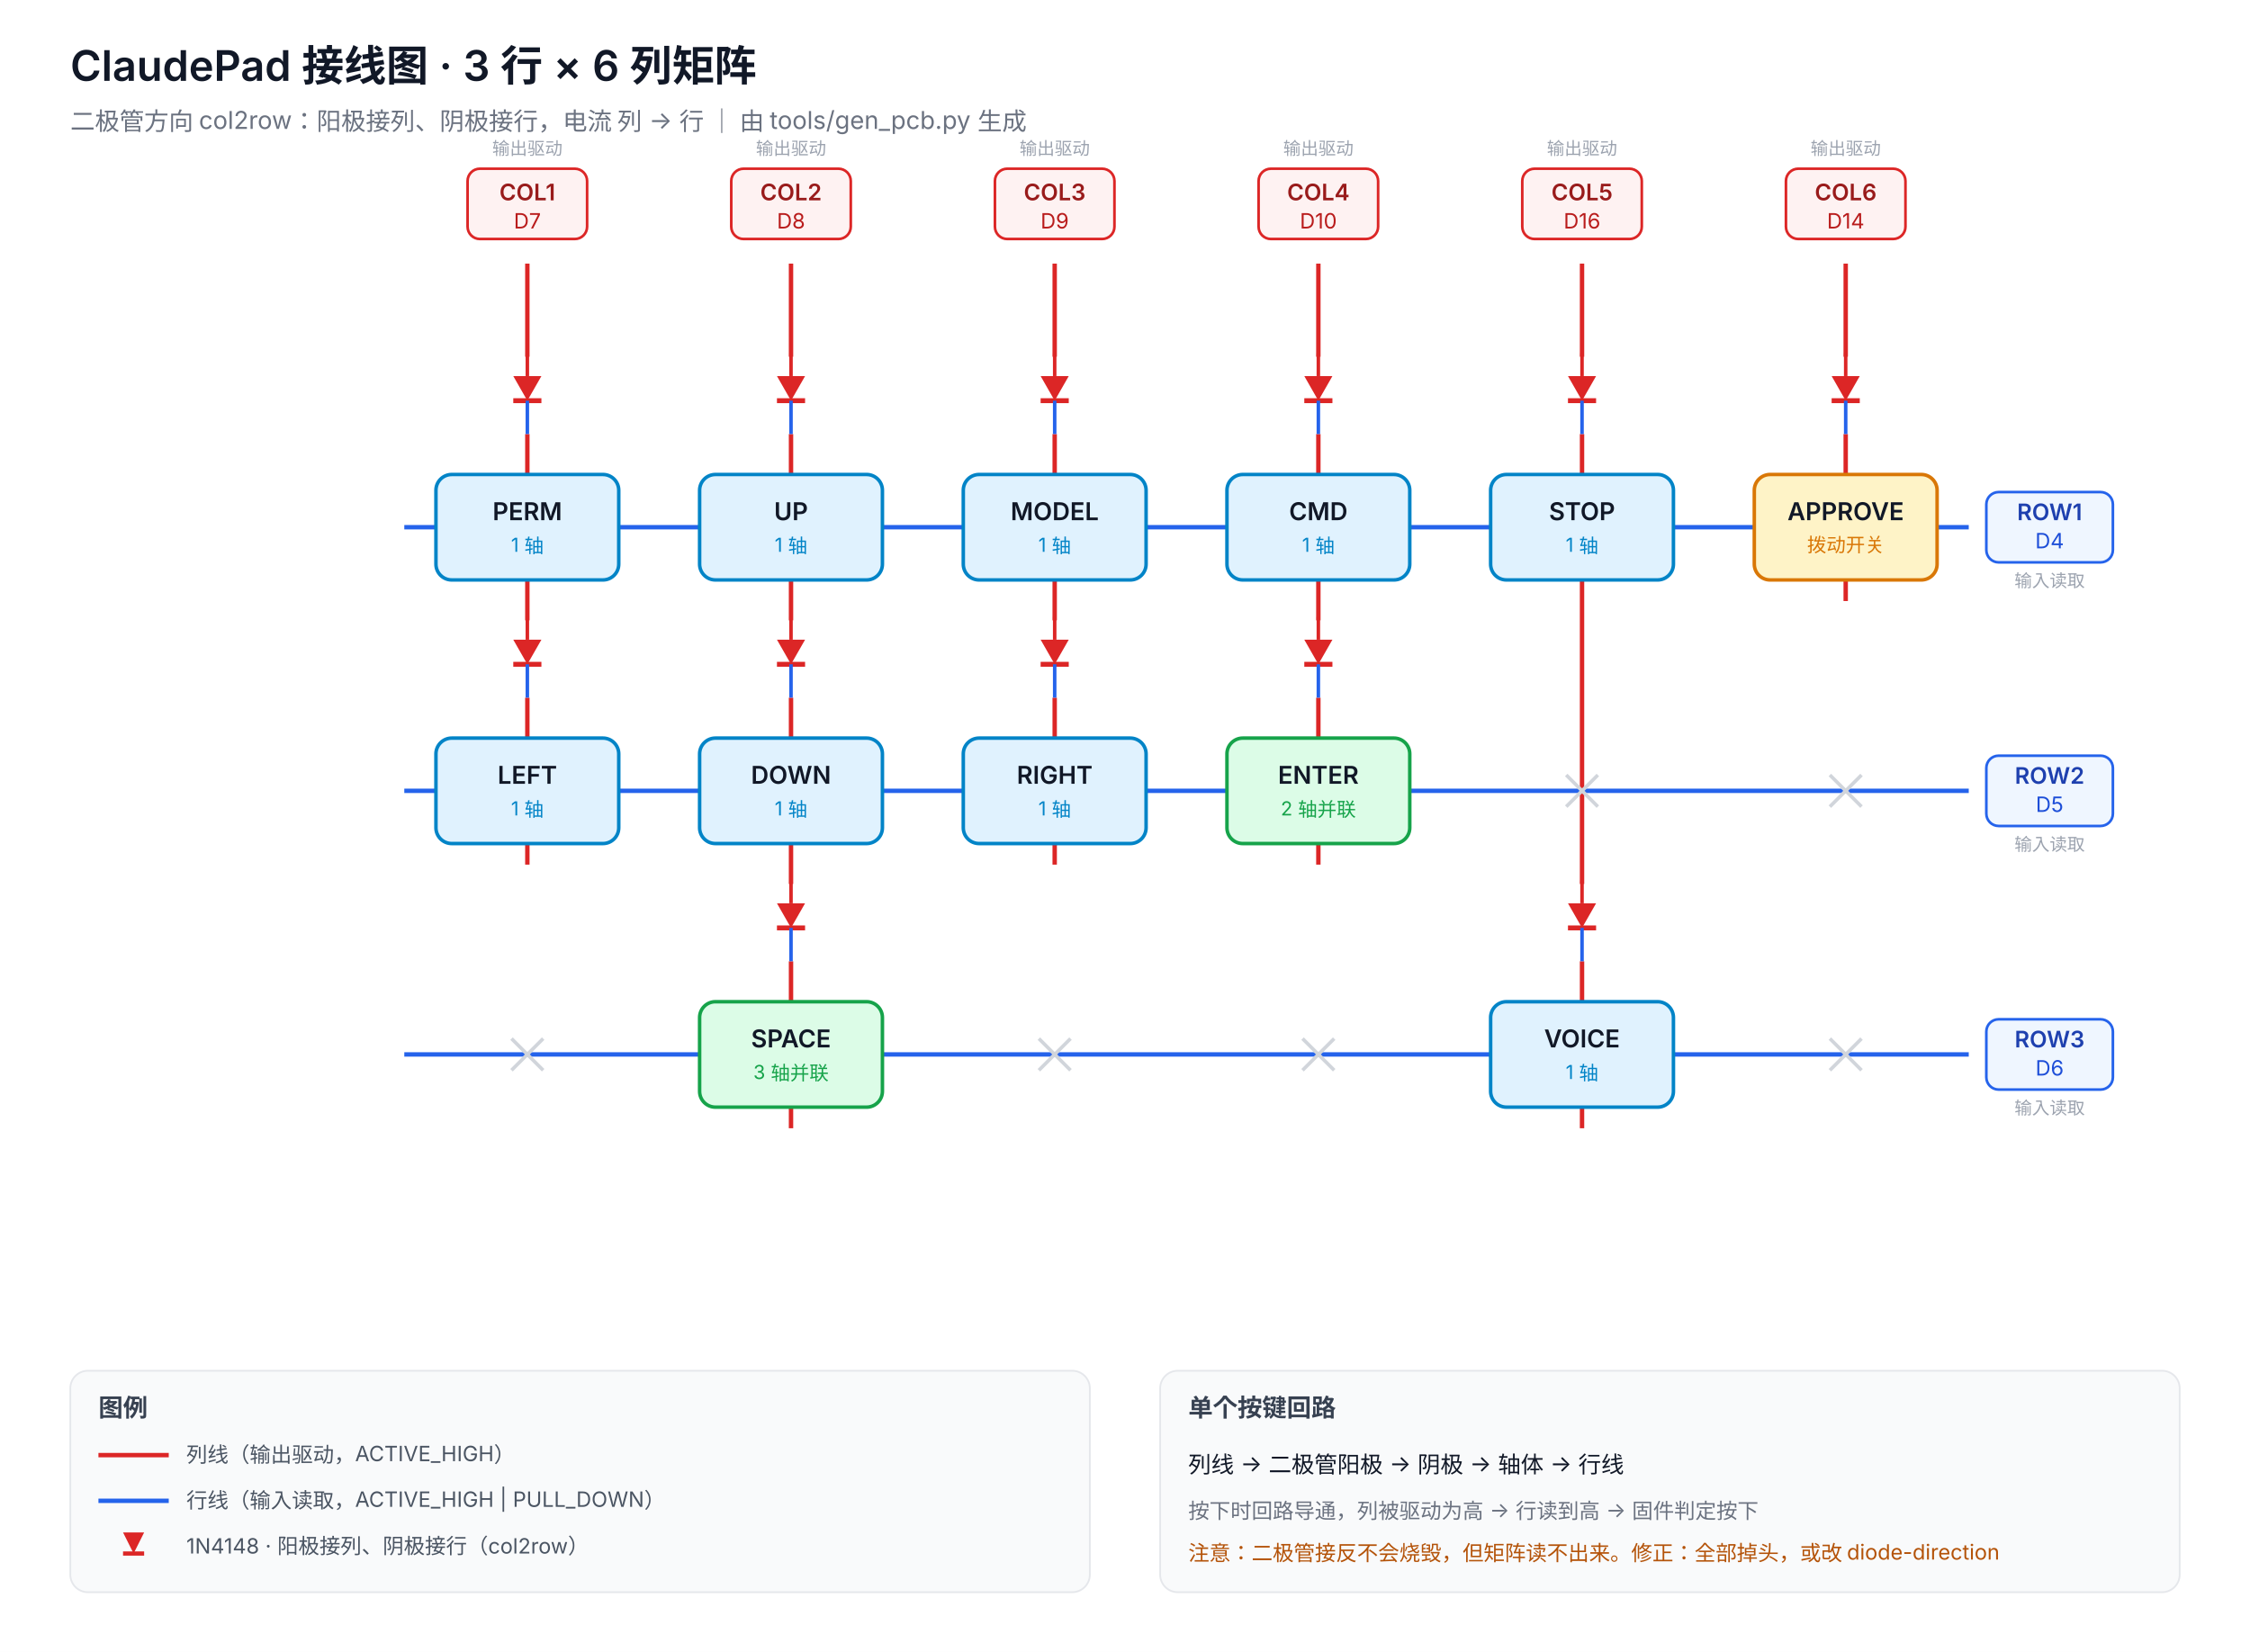
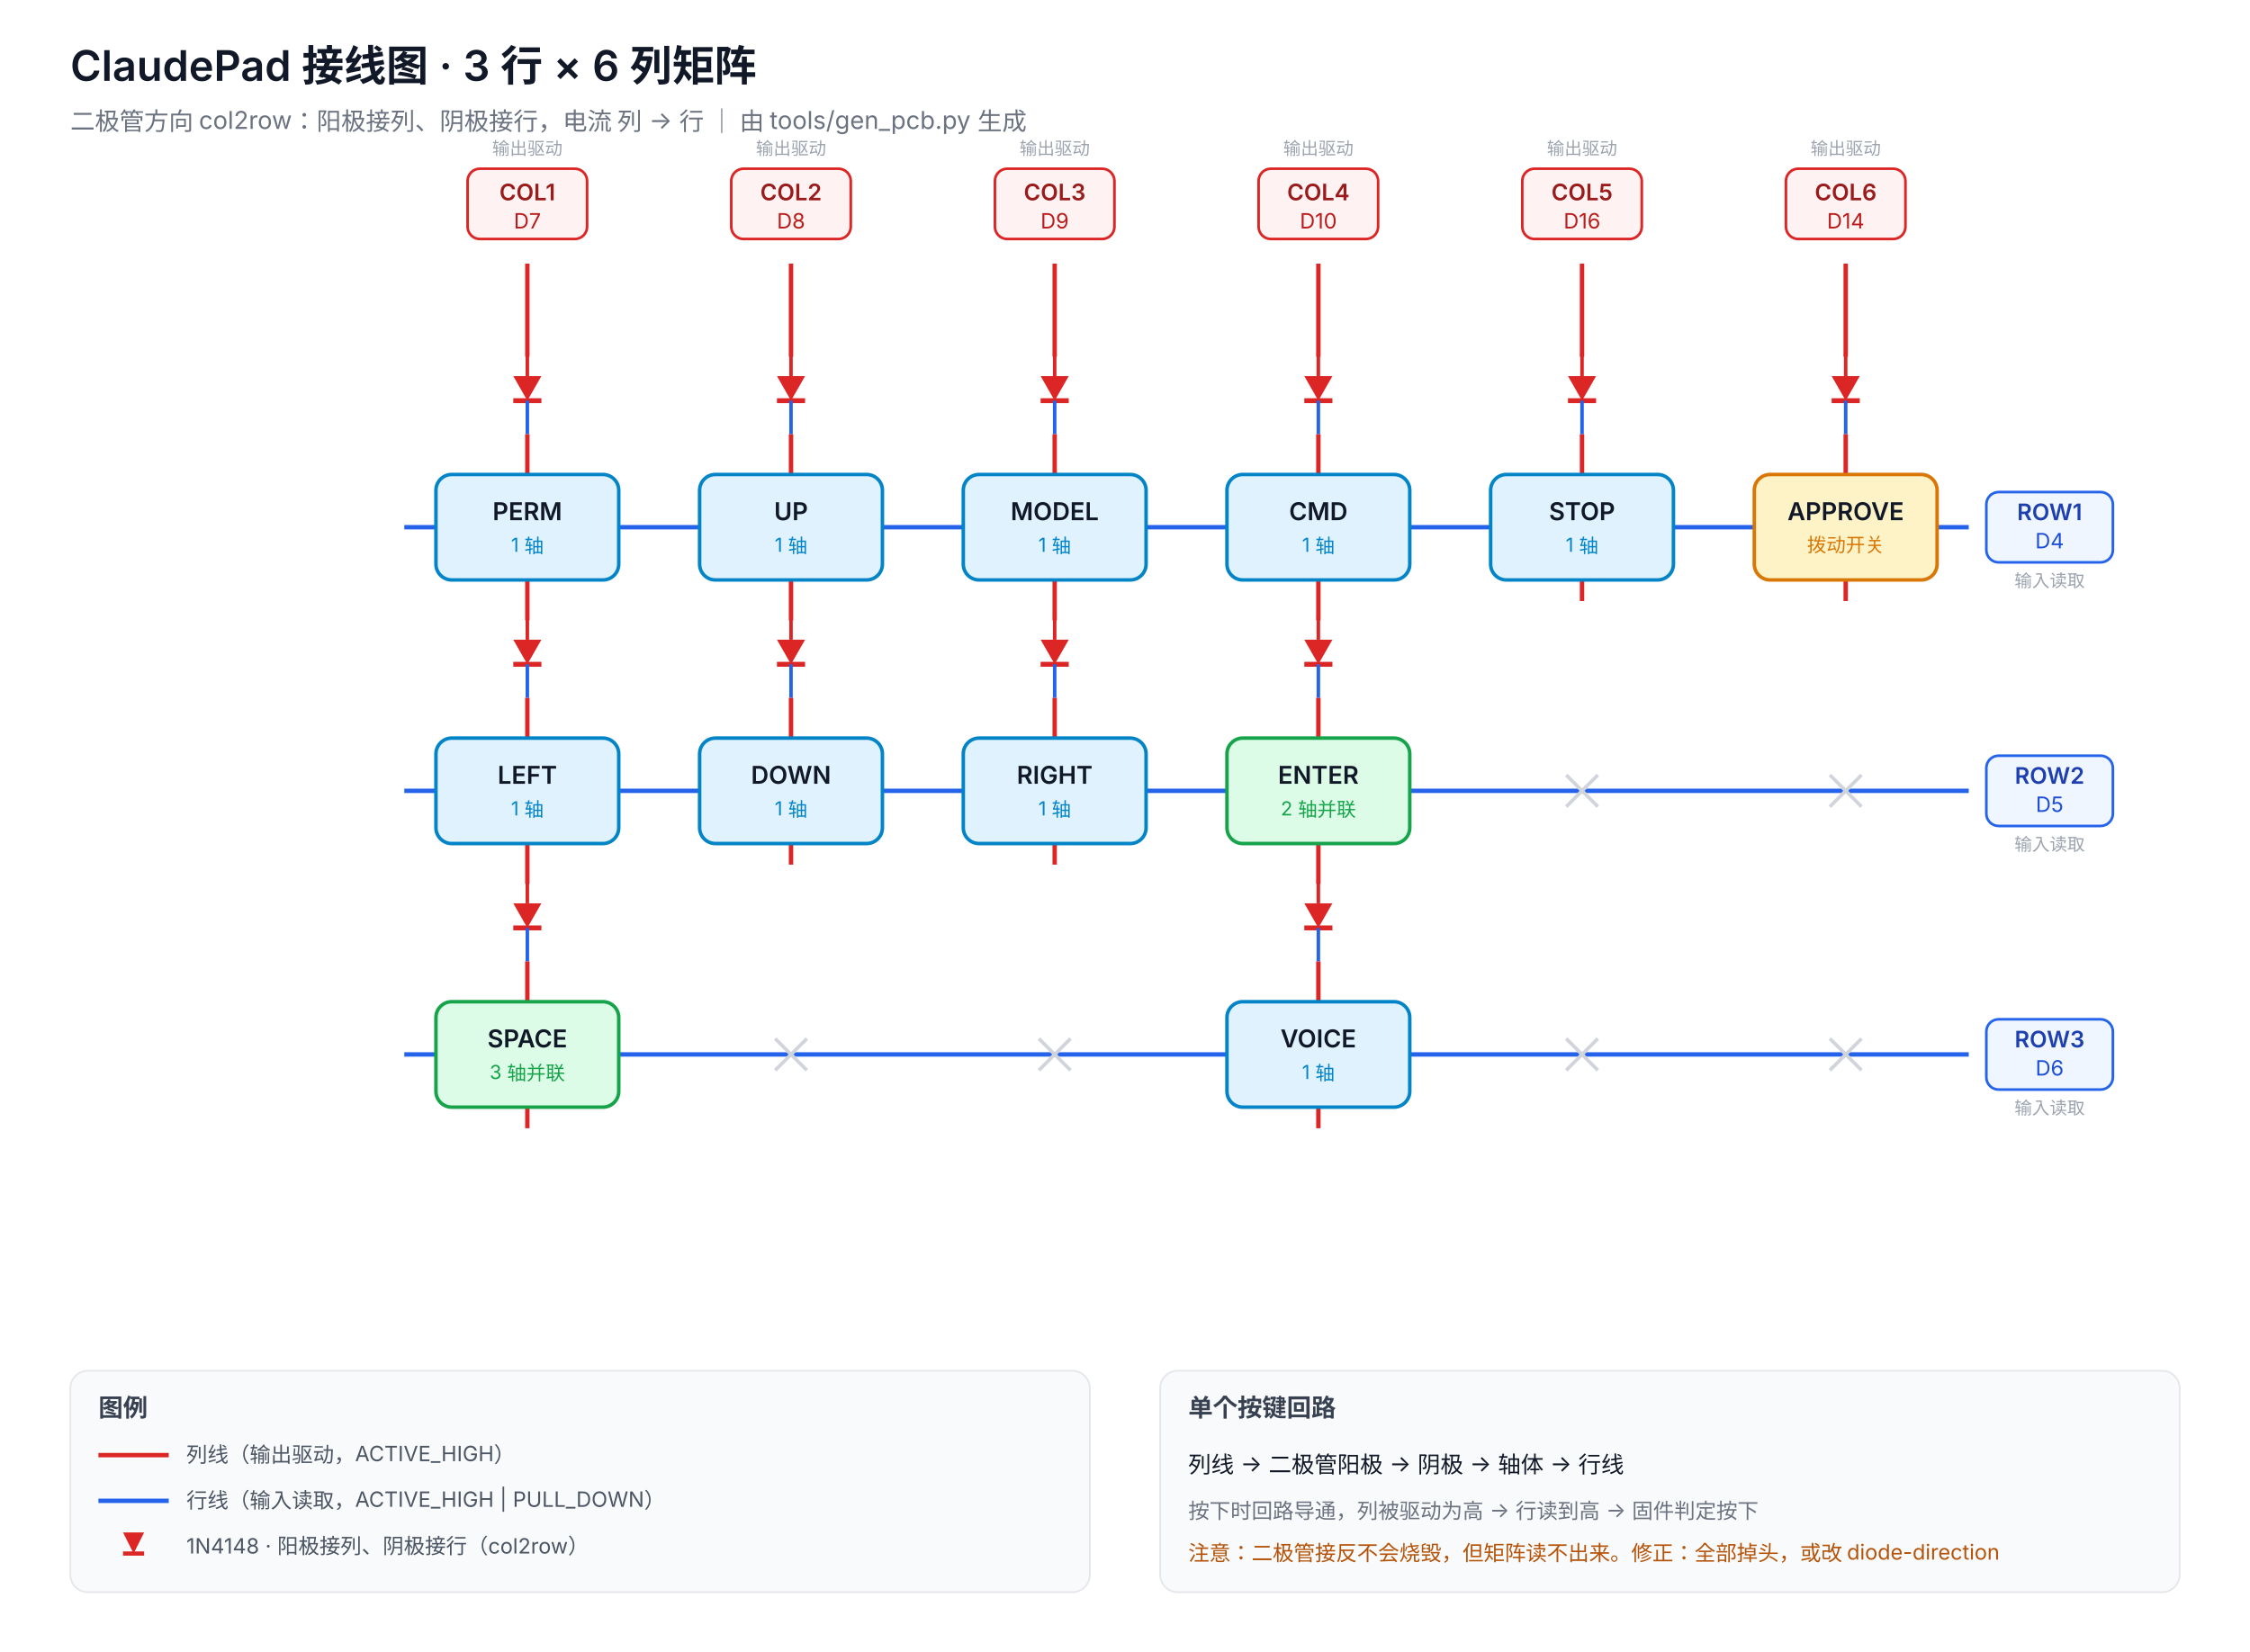
<svg xmlns="http://www.w3.org/2000/svg" viewBox="0 0 1280 940" width="1280" height="940" font-family="-apple-system, Segoe UI, Microsoft YaHei, sans-serif">
  <rect width="100%" height="100%" fill="#ffffff" />
  <text x="40.0" y="46.0" font-size="24" fill="#111827" text-anchor="start" font-weight="600">ClaudePad 接线图 · 3 行 × 6 列矩阵</text>
  <text x="40.0" y="74.0" font-size="14" fill="#6b7280" text-anchor="start">二极管方向 col2row：阳极接列、阴极接行，电流 列 → 行 ｜ 由 tools/gen_pcb.py 生成</text>
-   <line x1="300.0" y1="150.0" x2="300.0" y2="492.0" stroke="#dc2626" stroke-width="2.5" />
-   <line x1="450.0" y1="150.0" x2="450.0" y2="642.0" stroke="#dc2626" stroke-width="2.5" />
+   <line x1="300.0" y1="150.0" x2="300.0" y2="642.0" stroke="#dc2626" stroke-width="2.5" />
+   <line x1="450.0" y1="150.0" x2="450.0" y2="492.0" stroke="#dc2626" stroke-width="2.5" />
  <line x1="600.0" y1="150.0" x2="600.0" y2="492.0" stroke="#dc2626" stroke-width="2.5" />
-   <line x1="750.0" y1="150.0" x2="750.0" y2="492.0" stroke="#dc2626" stroke-width="2.5" />
-   <line x1="900.0" y1="150.0" x2="900.0" y2="642.0" stroke="#dc2626" stroke-width="2.5" />
+   <line x1="750.0" y1="150.0" x2="750.0" y2="642.0" stroke="#dc2626" stroke-width="2.5" />
+   <line x1="900.0" y1="150.0" x2="900.0" y2="342.0" stroke="#dc2626" stroke-width="2.5" />
  <line x1="1050.0" y1="150.0" x2="1050.0" y2="342.0" stroke="#dc2626" stroke-width="2.5" />
  <line x1="230.0" y1="300.0" x2="1120.0" y2="300.0" stroke="#2563eb" stroke-width="2.5" />
  <line x1="230.0" y1="450.0" x2="1120.0" y2="450.0" stroke="#2563eb" stroke-width="2.5" />
  <line x1="230.0" y1="600.0" x2="1120.0" y2="600.0" stroke="#2563eb" stroke-width="2.5" />
  <text x="300.0" y="88.0" font-size="10" fill="#9ca3af" text-anchor="middle">输出驱动</text>
  <rect x="266.0" y="96.0" width="68.0" height="40.0" rx="7" fill="#fef2f2" stroke="#dc2626" stroke-width="1.5" />
  <text x="300.0" y="114.0" font-size="13" fill="#991b1b" text-anchor="middle" font-weight="600">COL1</text>
  <text x="300.0" y="130.0" font-size="12" fill="#b91c1c" text-anchor="middle">D7</text>
  <text x="450.0" y="88.0" font-size="10" fill="#9ca3af" text-anchor="middle">输出驱动</text>
  <rect x="416.0" y="96.0" width="68.0" height="40.0" rx="7" fill="#fef2f2" stroke="#dc2626" stroke-width="1.5" />
  <text x="450.0" y="114.0" font-size="13" fill="#991b1b" text-anchor="middle" font-weight="600">COL2</text>
  <text x="450.0" y="130.0" font-size="12" fill="#b91c1c" text-anchor="middle">D8</text>
  <text x="600.0" y="88.0" font-size="10" fill="#9ca3af" text-anchor="middle">输出驱动</text>
  <rect x="566.0" y="96.0" width="68.0" height="40.0" rx="7" fill="#fef2f2" stroke="#dc2626" stroke-width="1.5" />
  <text x="600.0" y="114.0" font-size="13" fill="#991b1b" text-anchor="middle" font-weight="600">COL3</text>
  <text x="600.0" y="130.0" font-size="12" fill="#b91c1c" text-anchor="middle">D9</text>
  <text x="750.0" y="88.0" font-size="10" fill="#9ca3af" text-anchor="middle">输出驱动</text>
  <rect x="716.0" y="96.0" width="68.0" height="40.0" rx="7" fill="#fef2f2" stroke="#dc2626" stroke-width="1.5" />
  <text x="750.0" y="114.0" font-size="13" fill="#991b1b" text-anchor="middle" font-weight="600">COL4</text>
  <text x="750.0" y="130.0" font-size="12" fill="#b91c1c" text-anchor="middle">D10</text>
  <text x="900.0" y="88.0" font-size="10" fill="#9ca3af" text-anchor="middle">输出驱动</text>
  <rect x="866.0" y="96.0" width="68.0" height="40.0" rx="7" fill="#fef2f2" stroke="#dc2626" stroke-width="1.5" />
  <text x="900.0" y="114.0" font-size="13" fill="#991b1b" text-anchor="middle" font-weight="600">COL5</text>
  <text x="900.0" y="130.0" font-size="12" fill="#b91c1c" text-anchor="middle">D16</text>
  <text x="1050.0" y="88.0" font-size="10" fill="#9ca3af" text-anchor="middle">输出驱动</text>
  <rect x="1016.0" y="96.0" width="68.0" height="40.0" rx="7" fill="#fef2f2" stroke="#dc2626" stroke-width="1.5" />
  <text x="1050.0" y="114.0" font-size="13" fill="#991b1b" text-anchor="middle" font-weight="600">COL6</text>
  <text x="1050.0" y="130.0" font-size="12" fill="#b91c1c" text-anchor="middle">D14</text>
  <rect x="1130.0" y="280.0" width="72.0" height="40.0" rx="7" fill="#eff6ff" stroke="#2563eb" stroke-width="1.5" />
  <text x="1166.0" y="296.0" font-size="13" fill="#1e40af" text-anchor="middle" font-weight="600">ROW1</text>
  <text x="1166.0" y="312.0" font-size="12" fill="#1d4ed8" text-anchor="middle">D4</text>
  <text x="1166.0" y="334.0" font-size="10" fill="#9ca3af" text-anchor="middle">输入读取</text>
  <rect x="1130.0" y="430.0" width="72.0" height="40.0" rx="7" fill="#eff6ff" stroke="#2563eb" stroke-width="1.5" />
  <text x="1166.0" y="446.0" font-size="13" fill="#1e40af" text-anchor="middle" font-weight="600">ROW2</text>
  <text x="1166.0" y="462.0" font-size="12" fill="#1d4ed8" text-anchor="middle">D5</text>
  <text x="1166.0" y="484.0" font-size="10" fill="#9ca3af" text-anchor="middle">输入读取</text>
  <rect x="1130.0" y="580.0" width="72.0" height="40.0" rx="7" fill="#eff6ff" stroke="#2563eb" stroke-width="1.5" />
  <text x="1166.0" y="596.0" font-size="13" fill="#1e40af" text-anchor="middle" font-weight="600">ROW3</text>
  <text x="1166.0" y="612.0" font-size="12" fill="#1d4ed8" text-anchor="middle">D6</text>
  <text x="1166.0" y="634.0" font-size="10" fill="#9ca3af" text-anchor="middle">输入读取</text>
  <rect x="287.0" y="203.0" width="26.0" height="44.0" rx="0" fill="#ffffff" stroke="none" stroke-width="1" />
  <line x1="300.0" y1="201.0" x2="300.0" y2="214.0" stroke="#dc2626" stroke-width="2" />
  <polygon points="292.0,214.0 308.0,214.0 300.0,228.0" fill="#dc2626" stroke="none" stroke-width="1" />
  <line x1="292.0" y1="228.0" x2="308.0" y2="228.0" stroke="#dc2626" stroke-width="2.8" />
  <line x1="300.0" y1="228.0" x2="300.0" y2="247.0" stroke="#2563eb" stroke-width="2" />
  <rect x="248.0" y="270.0" width="104.0" height="60.0" rx="9" fill="#e0f2fe" stroke="#0284c7" stroke-width="2" />
  <text x="300.0" y="296.0" font-size="14" fill="#111827" text-anchor="middle" font-weight="600">PERM</text>
  <text x="300.0" y="314.0" font-size="11" fill="#0284c7" text-anchor="middle">1 轴</text>
  <rect x="437.0" y="203.0" width="26.0" height="44.0" rx="0" fill="#ffffff" stroke="none" stroke-width="1" />
  <line x1="450.0" y1="201.0" x2="450.0" y2="214.0" stroke="#dc2626" stroke-width="2" />
  <polygon points="442.0,214.0 458.0,214.0 450.0,228.0" fill="#dc2626" stroke="none" stroke-width="1" />
  <line x1="442.0" y1="228.0" x2="458.0" y2="228.0" stroke="#dc2626" stroke-width="2.8" />
  <line x1="450.0" y1="228.0" x2="450.0" y2="247.0" stroke="#2563eb" stroke-width="2" />
  <rect x="398.0" y="270.0" width="104.0" height="60.0" rx="9" fill="#e0f2fe" stroke="#0284c7" stroke-width="2" />
  <text x="450.0" y="296.0" font-size="14" fill="#111827" text-anchor="middle" font-weight="600">UP</text>
  <text x="450.0" y="314.0" font-size="11" fill="#0284c7" text-anchor="middle">1 轴</text>
  <rect x="587.0" y="203.0" width="26.0" height="44.0" rx="0" fill="#ffffff" stroke="none" stroke-width="1" />
  <line x1="600.0" y1="201.0" x2="600.0" y2="214.0" stroke="#dc2626" stroke-width="2" />
  <polygon points="592.0,214.0 608.0,214.0 600.0,228.0" fill="#dc2626" stroke="none" stroke-width="1" />
  <line x1="592.0" y1="228.0" x2="608.0" y2="228.0" stroke="#dc2626" stroke-width="2.8" />
  <line x1="600.0" y1="228.0" x2="600.0" y2="247.0" stroke="#2563eb" stroke-width="2" />
  <rect x="548.0" y="270.0" width="104.0" height="60.0" rx="9" fill="#e0f2fe" stroke="#0284c7" stroke-width="2" />
  <text x="600.0" y="296.0" font-size="14" fill="#111827" text-anchor="middle" font-weight="600">MODEL</text>
  <text x="600.0" y="314.0" font-size="11" fill="#0284c7" text-anchor="middle">1 轴</text>
  <rect x="737.0" y="203.0" width="26.0" height="44.0" rx="0" fill="#ffffff" stroke="none" stroke-width="1" />
  <line x1="750.0" y1="201.0" x2="750.0" y2="214.0" stroke="#dc2626" stroke-width="2" />
  <polygon points="742.0,214.0 758.0,214.0 750.0,228.0" fill="#dc2626" stroke="none" stroke-width="1" />
  <line x1="742.0" y1="228.0" x2="758.0" y2="228.0" stroke="#dc2626" stroke-width="2.8" />
  <line x1="750.0" y1="228.0" x2="750.0" y2="247.0" stroke="#2563eb" stroke-width="2" />
  <rect x="698.0" y="270.0" width="104.0" height="60.0" rx="9" fill="#e0f2fe" stroke="#0284c7" stroke-width="2" />
  <text x="750.0" y="296.0" font-size="14" fill="#111827" text-anchor="middle" font-weight="600">CMD</text>
  <text x="750.0" y="314.0" font-size="11" fill="#0284c7" text-anchor="middle">1 轴</text>
  <rect x="887.0" y="203.0" width="26.0" height="44.0" rx="0" fill="#ffffff" stroke="none" stroke-width="1" />
  <line x1="900.0" y1="201.0" x2="900.0" y2="214.0" stroke="#dc2626" stroke-width="2" />
  <polygon points="892.0,214.0 908.0,214.0 900.0,228.0" fill="#dc2626" stroke="none" stroke-width="1" />
  <line x1="892.0" y1="228.0" x2="908.0" y2="228.0" stroke="#dc2626" stroke-width="2.8" />
  <line x1="900.0" y1="228.0" x2="900.0" y2="247.0" stroke="#2563eb" stroke-width="2" />
  <rect x="848.0" y="270.0" width="104.0" height="60.0" rx="9" fill="#e0f2fe" stroke="#0284c7" stroke-width="2" />
  <text x="900.0" y="296.0" font-size="14" fill="#111827" text-anchor="middle" font-weight="600">STOP</text>
  <text x="900.0" y="314.0" font-size="11" fill="#0284c7" text-anchor="middle">1 轴</text>
  <rect x="1037.0" y="203.0" width="26.0" height="44.0" rx="0" fill="#ffffff" stroke="none" stroke-width="1" />
  <line x1="1050.0" y1="201.0" x2="1050.0" y2="214.0" stroke="#dc2626" stroke-width="2" />
  <polygon points="1042.0,214.0 1058.0,214.0 1050.0,228.0" fill="#dc2626" stroke="none" stroke-width="1" />
  <line x1="1042.0" y1="228.0" x2="1058.0" y2="228.0" stroke="#dc2626" stroke-width="2.8" />
  <line x1="1050.0" y1="228.0" x2="1050.0" y2="247.0" stroke="#2563eb" stroke-width="2" />
  <rect x="998.0" y="270.0" width="104.0" height="60.0" rx="9" fill="#fef3c7" stroke="#d97706" stroke-width="2" />
  <text x="1050.0" y="296.0" font-size="14" fill="#111827" text-anchor="middle" font-weight="600">APPROVE</text>
  <text x="1050.0" y="314.0" font-size="11" fill="#d97706" text-anchor="middle">拨动开关</text>
  <rect x="287.0" y="353.0" width="26.0" height="44.0" rx="0" fill="#ffffff" stroke="none" stroke-width="1" />
  <line x1="300.0" y1="351.0" x2="300.0" y2="364.0" stroke="#dc2626" stroke-width="2" />
  <polygon points="292.0,364.0 308.0,364.0 300.0,378.0" fill="#dc2626" stroke="none" stroke-width="1" />
  <line x1="292.0" y1="378.0" x2="308.0" y2="378.0" stroke="#dc2626" stroke-width="2.8" />
  <line x1="300.0" y1="378.0" x2="300.0" y2="397.0" stroke="#2563eb" stroke-width="2" />
  <rect x="248.0" y="420.0" width="104.0" height="60.0" rx="9" fill="#e0f2fe" stroke="#0284c7" stroke-width="2" />
  <text x="300.0" y="446.0" font-size="14" fill="#111827" text-anchor="middle" font-weight="600">LEFT</text>
  <text x="300.0" y="464.0" font-size="11" fill="#0284c7" text-anchor="middle">1 轴</text>
  <rect x="437.0" y="353.0" width="26.0" height="44.0" rx="0" fill="#ffffff" stroke="none" stroke-width="1" />
  <line x1="450.0" y1="351.0" x2="450.0" y2="364.0" stroke="#dc2626" stroke-width="2" />
  <polygon points="442.0,364.0 458.0,364.0 450.0,378.0" fill="#dc2626" stroke="none" stroke-width="1" />
  <line x1="442.0" y1="378.0" x2="458.0" y2="378.0" stroke="#dc2626" stroke-width="2.8" />
  <line x1="450.0" y1="378.0" x2="450.0" y2="397.0" stroke="#2563eb" stroke-width="2" />
  <rect x="398.0" y="420.0" width="104.0" height="60.0" rx="9" fill="#e0f2fe" stroke="#0284c7" stroke-width="2" />
  <text x="450.0" y="446.0" font-size="14" fill="#111827" text-anchor="middle" font-weight="600">DOWN</text>
  <text x="450.0" y="464.0" font-size="11" fill="#0284c7" text-anchor="middle">1 轴</text>
  <rect x="587.0" y="353.0" width="26.0" height="44.0" rx="0" fill="#ffffff" stroke="none" stroke-width="1" />
  <line x1="600.0" y1="351.0" x2="600.0" y2="364.0" stroke="#dc2626" stroke-width="2" />
  <polygon points="592.0,364.0 608.0,364.0 600.0,378.0" fill="#dc2626" stroke="none" stroke-width="1" />
  <line x1="592.0" y1="378.0" x2="608.0" y2="378.0" stroke="#dc2626" stroke-width="2.8" />
  <line x1="600.0" y1="378.0" x2="600.0" y2="397.0" stroke="#2563eb" stroke-width="2" />
  <rect x="548.0" y="420.0" width="104.0" height="60.0" rx="9" fill="#e0f2fe" stroke="#0284c7" stroke-width="2" />
  <text x="600.0" y="446.0" font-size="14" fill="#111827" text-anchor="middle" font-weight="600">RIGHT</text>
  <text x="600.0" y="464.0" font-size="11" fill="#0284c7" text-anchor="middle">1 轴</text>
  <rect x="737.0" y="353.0" width="26.0" height="44.0" rx="0" fill="#ffffff" stroke="none" stroke-width="1" />
  <line x1="750.0" y1="351.0" x2="750.0" y2="364.0" stroke="#dc2626" stroke-width="2" />
  <polygon points="742.0,364.0 758.0,364.0 750.0,378.0" fill="#dc2626" stroke="none" stroke-width="1" />
  <line x1="742.0" y1="378.0" x2="758.0" y2="378.0" stroke="#dc2626" stroke-width="2.8" />
  <line x1="750.0" y1="378.0" x2="750.0" y2="397.0" stroke="#2563eb" stroke-width="2" />
  <rect x="698.0" y="420.0" width="104.0" height="60.0" rx="9" fill="#dcfce7" stroke="#16a34a" stroke-width="2" />
  <text x="750.0" y="446.0" font-size="14" fill="#111827" text-anchor="middle" font-weight="600">ENTER</text>
  <text x="750.0" y="464.0" font-size="11" fill="#16a34a" text-anchor="middle">2 轴并联</text>
  <line x1="891.0" y1="441.0" x2="909.0" y2="459.0" stroke="#d1d5db" stroke-width="2" />
  <line x1="909.0" y1="441.0" x2="891.0" y2="459.0" stroke="#d1d5db" stroke-width="2" />
  <line x1="1041.0" y1="441.0" x2="1059.0" y2="459.0" stroke="#d1d5db" stroke-width="2" />
  <line x1="1059.0" y1="441.0" x2="1041.0" y2="459.0" stroke="#d1d5db" stroke-width="2" />
-   <line x1="291.0" y1="591.0" x2="309.0" y2="609.0" stroke="#d1d5db" stroke-width="2" />
-   <line x1="309.0" y1="591.0" x2="291.0" y2="609.0" stroke="#d1d5db" stroke-width="2" />
-   <rect x="437.0" y="503.0" width="26.0" height="44.0" rx="0" fill="#ffffff" stroke="none" stroke-width="1" />
-   <line x1="450.0" y1="501.0" x2="450.0" y2="514.0" stroke="#dc2626" stroke-width="2" />
-   <polygon points="442.0,514.0 458.0,514.0 450.0,528.0" fill="#dc2626" stroke="none" stroke-width="1" />
-   <line x1="442.0" y1="528.0" x2="458.0" y2="528.0" stroke="#dc2626" stroke-width="2.8" />
-   <line x1="450.0" y1="528.0" x2="450.0" y2="547.0" stroke="#2563eb" stroke-width="2" />
-   <rect x="398.0" y="570.0" width="104.0" height="60.0" rx="9" fill="#dcfce7" stroke="#16a34a" stroke-width="2" />
-   <text x="450.0" y="596.0" font-size="14" fill="#111827" text-anchor="middle" font-weight="600">SPACE</text>
-   <text x="450.0" y="614.0" font-size="11" fill="#16a34a" text-anchor="middle">3 轴并联</text>
+   <rect x="287.0" y="503.0" width="26.0" height="44.0" rx="0" fill="#ffffff" stroke="none" stroke-width="1" />
+   <line x1="300.0" y1="501.0" x2="300.0" y2="514.0" stroke="#dc2626" stroke-width="2" />
+   <polygon points="292.0,514.0 308.0,514.0 300.0,528.0" fill="#dc2626" stroke="none" stroke-width="1" />
+   <line x1="292.0" y1="528.0" x2="308.0" y2="528.0" stroke="#dc2626" stroke-width="2.8" />
+   <line x1="300.0" y1="528.0" x2="300.0" y2="547.0" stroke="#2563eb" stroke-width="2" />
+   <rect x="248.0" y="570.0" width="104.0" height="60.0" rx="9" fill="#dcfce7" stroke="#16a34a" stroke-width="2" />
+   <text x="300.0" y="596.0" font-size="14" fill="#111827" text-anchor="middle" font-weight="600">SPACE</text>
+   <text x="300.0" y="614.0" font-size="11" fill="#16a34a" text-anchor="middle">3 轴并联</text>
+   <line x1="441.0" y1="591.0" x2="459.0" y2="609.0" stroke="#d1d5db" stroke-width="2" />
+   <line x1="459.0" y1="591.0" x2="441.0" y2="609.0" stroke="#d1d5db" stroke-width="2" />
  <line x1="591.0" y1="591.0" x2="609.0" y2="609.0" stroke="#d1d5db" stroke-width="2" />
  <line x1="609.0" y1="591.0" x2="591.0" y2="609.0" stroke="#d1d5db" stroke-width="2" />
-   <line x1="741.0" y1="591.0" x2="759.0" y2="609.0" stroke="#d1d5db" stroke-width="2" />
-   <line x1="759.0" y1="591.0" x2="741.0" y2="609.0" stroke="#d1d5db" stroke-width="2" />
-   <rect x="887.0" y="503.0" width="26.0" height="44.0" rx="0" fill="#ffffff" stroke="none" stroke-width="1" />
-   <line x1="900.0" y1="501.0" x2="900.0" y2="514.0" stroke="#dc2626" stroke-width="2" />
-   <polygon points="892.0,514.0 908.0,514.0 900.0,528.0" fill="#dc2626" stroke="none" stroke-width="1" />
-   <line x1="892.0" y1="528.0" x2="908.0" y2="528.0" stroke="#dc2626" stroke-width="2.8" />
-   <line x1="900.0" y1="528.0" x2="900.0" y2="547.0" stroke="#2563eb" stroke-width="2" />
-   <rect x="848.0" y="570.0" width="104.0" height="60.0" rx="9" fill="#e0f2fe" stroke="#0284c7" stroke-width="2" />
-   <text x="900.0" y="596.0" font-size="14" fill="#111827" text-anchor="middle" font-weight="600">VOICE</text>
-   <text x="900.0" y="614.0" font-size="11" fill="#0284c7" text-anchor="middle">1 轴</text>
+   <rect x="737.0" y="503.0" width="26.0" height="44.0" rx="0" fill="#ffffff" stroke="none" stroke-width="1" />
+   <line x1="750.0" y1="501.0" x2="750.0" y2="514.0" stroke="#dc2626" stroke-width="2" />
+   <polygon points="742.0,514.0 758.0,514.0 750.0,528.0" fill="#dc2626" stroke="none" stroke-width="1" />
+   <line x1="742.0" y1="528.0" x2="758.0" y2="528.0" stroke="#dc2626" stroke-width="2.8" />
+   <line x1="750.0" y1="528.0" x2="750.0" y2="547.0" stroke="#2563eb" stroke-width="2" />
+   <rect x="698.0" y="570.0" width="104.0" height="60.0" rx="9" fill="#e0f2fe" stroke="#0284c7" stroke-width="2" />
+   <text x="750.0" y="596.0" font-size="14" fill="#111827" text-anchor="middle" font-weight="600">VOICE</text>
+   <text x="750.0" y="614.0" font-size="11" fill="#0284c7" text-anchor="middle">1 轴</text>
+   <line x1="891.0" y1="591.0" x2="909.0" y2="609.0" stroke="#d1d5db" stroke-width="2" />
+   <line x1="909.0" y1="591.0" x2="891.0" y2="609.0" stroke="#d1d5db" stroke-width="2" />
  <line x1="1041.0" y1="591.0" x2="1059.0" y2="609.0" stroke="#d1d5db" stroke-width="2" />
  <line x1="1059.0" y1="591.0" x2="1041.0" y2="609.0" stroke="#d1d5db" stroke-width="2" />
  <rect x="40.0" y="780.0" width="580.0" height="126.0" rx="10" fill="#f9fafb" stroke="#e5e7eb" stroke-width="1" />
  <text x="56.0" y="806.0" font-size="14" fill="#374151" text-anchor="start" font-weight="600">图例</text>
  <line x1="56.0" y1="828.0" x2="96.0" y2="828.0" stroke="#dc2626" stroke-width="2.5" />
  <text x="106.0" y="832.0" font-size="12" fill="#4b5563" text-anchor="start">列线（输出驱动，ACTIVE_HIGH）</text>
  <line x1="56.0" y1="854.0" x2="96.0" y2="854.0" stroke="#2563eb" stroke-width="2.5" />
  <text x="106.0" y="858.0" font-size="12" fill="#4b5563" text-anchor="start">行线（输入读取，ACTIVE_HIGH | PULL_DOWN）</text>
  <polygon points="70.0,872.0 82.0,872.0 76.0,884.0" fill="#dc2626" stroke="none" stroke-width="1" />
  <line x1="70.0" y1="884.0" x2="82.0" y2="884.0" stroke="#dc2626" stroke-width="2.4" />
  <text x="106.0" y="884.0" font-size="12" fill="#4b5563" text-anchor="start">1N4148 · 阳极接列、阴极接行（col2row）</text>
  <rect x="660.0" y="780.0" width="580.0" height="126.0" rx="10" fill="#f9fafb" stroke="#e5e7eb" stroke-width="1" />
  <text x="676.0" y="806.0" font-size="14" fill="#374151" text-anchor="start" font-weight="600">单个按键回路</text>
  <text x="676.0" y="838.0" font-size="13" fill="#111827" text-anchor="start">列线 → 二极管阳极 → 阴极 → 轴体 → 行线</text>
  <text x="676.0" y="864.0" font-size="12" fill="#6b7280" text-anchor="start">按下时回路导通，列被驱动为高 → 行读到高 → 固件判定按下</text>
  <text x="676.0" y="888.0" font-size="12" fill="#b45309" text-anchor="start">注意：二极管接反不会烧毁，但矩阵读不出来。修正：全部掉头，或改 diode-direction</text>
</svg>
